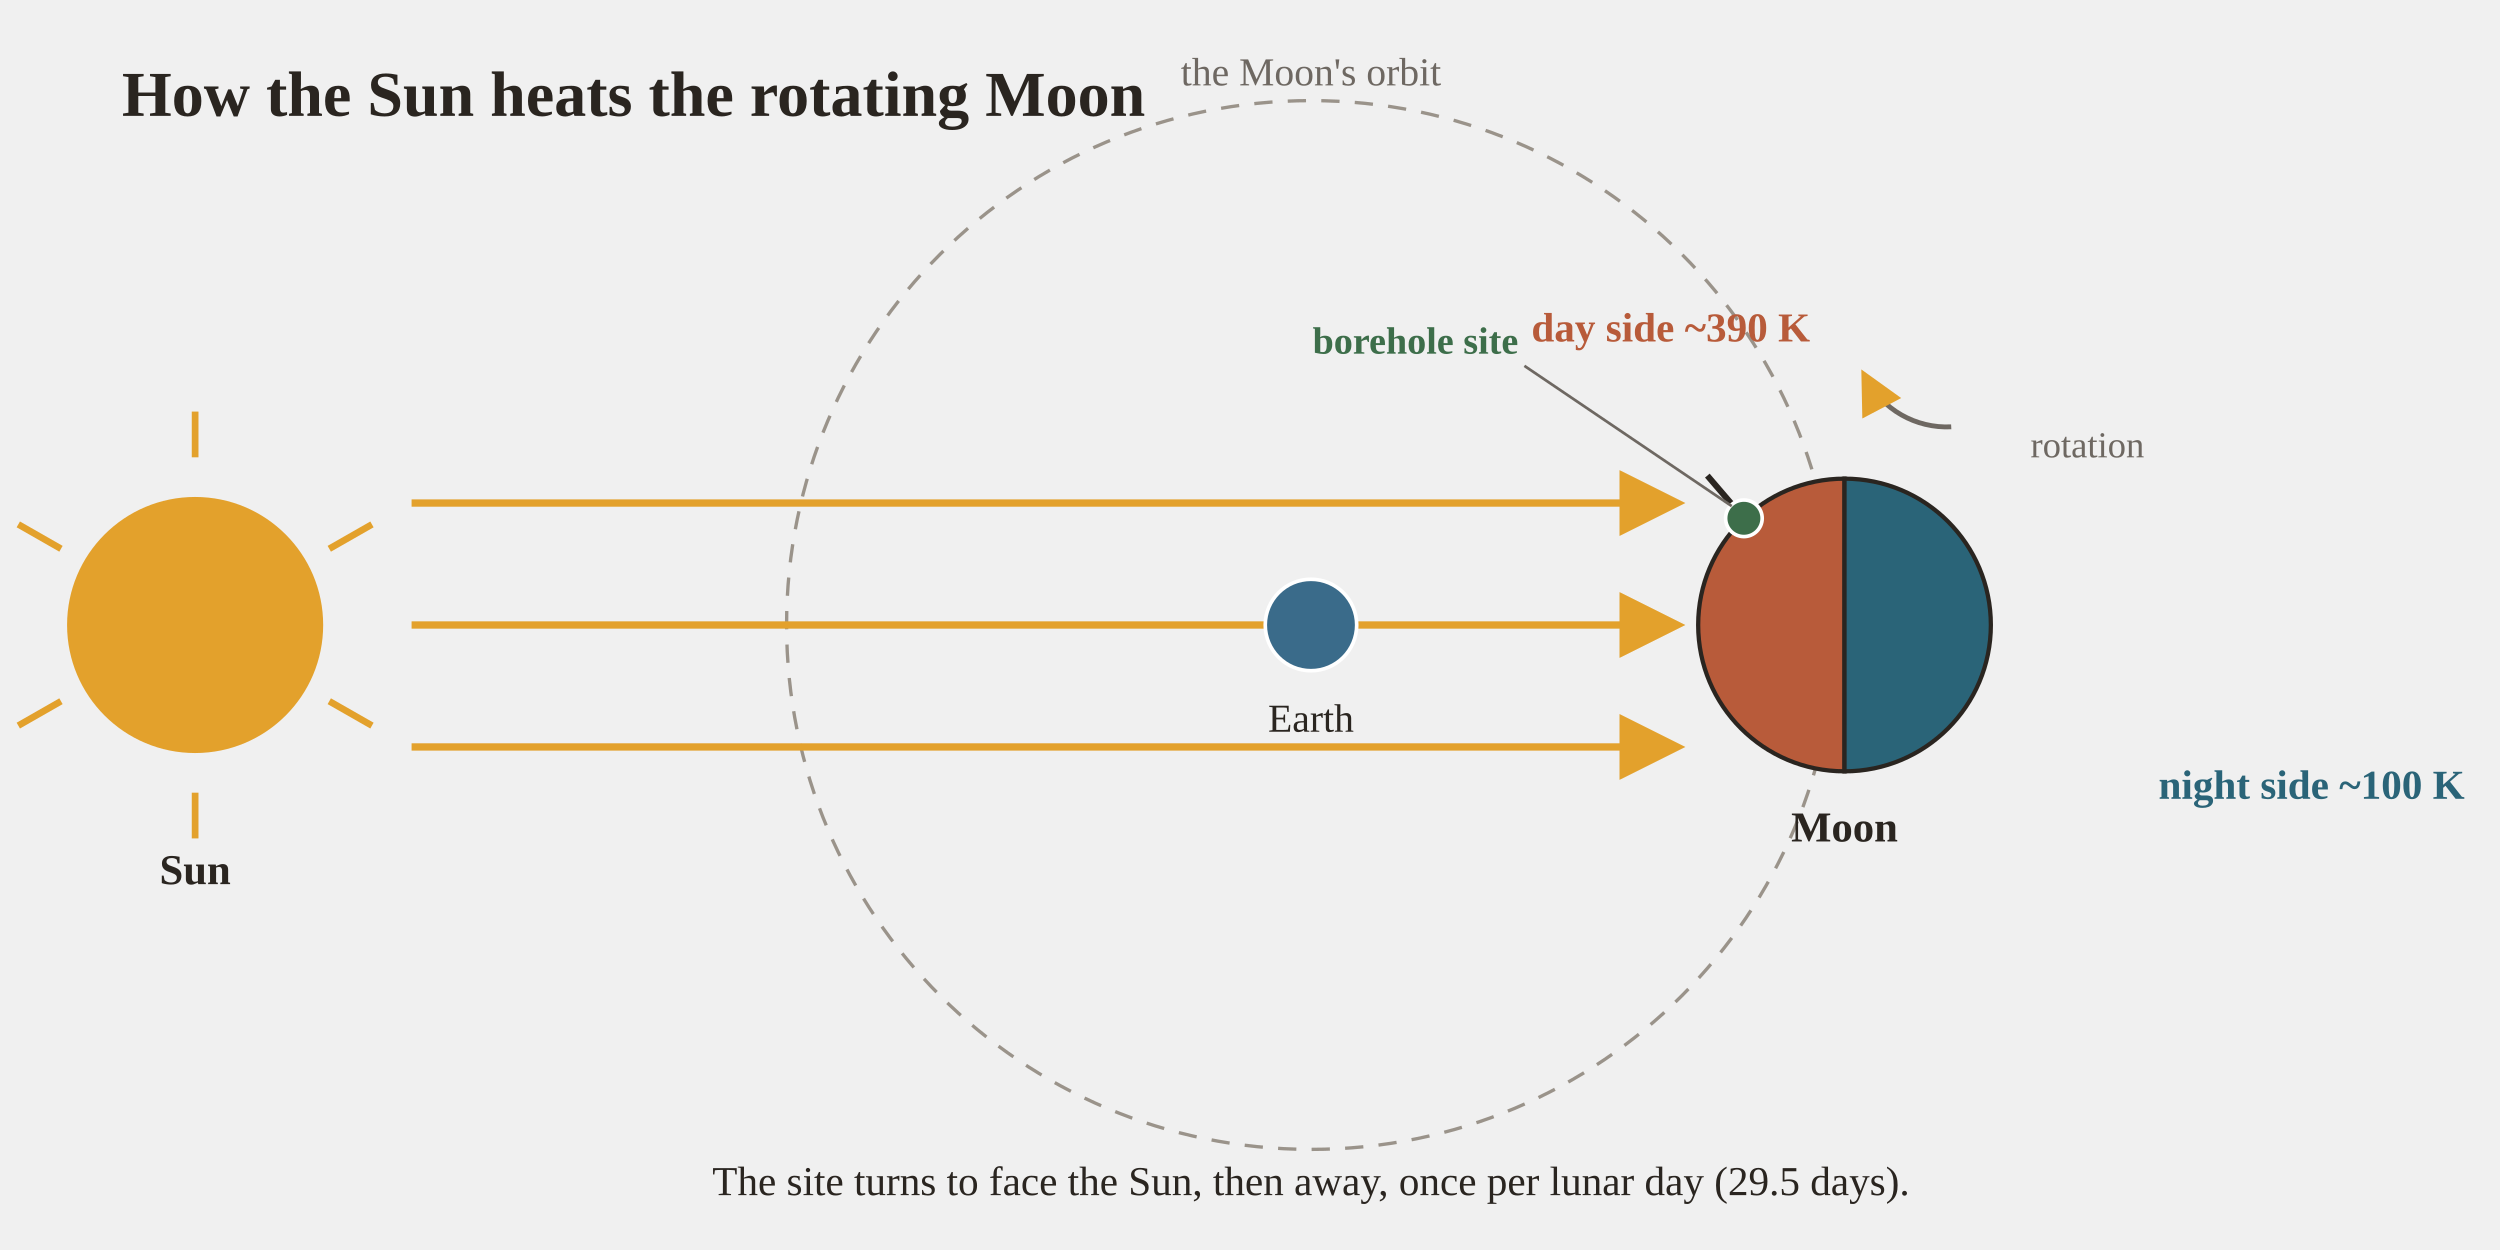
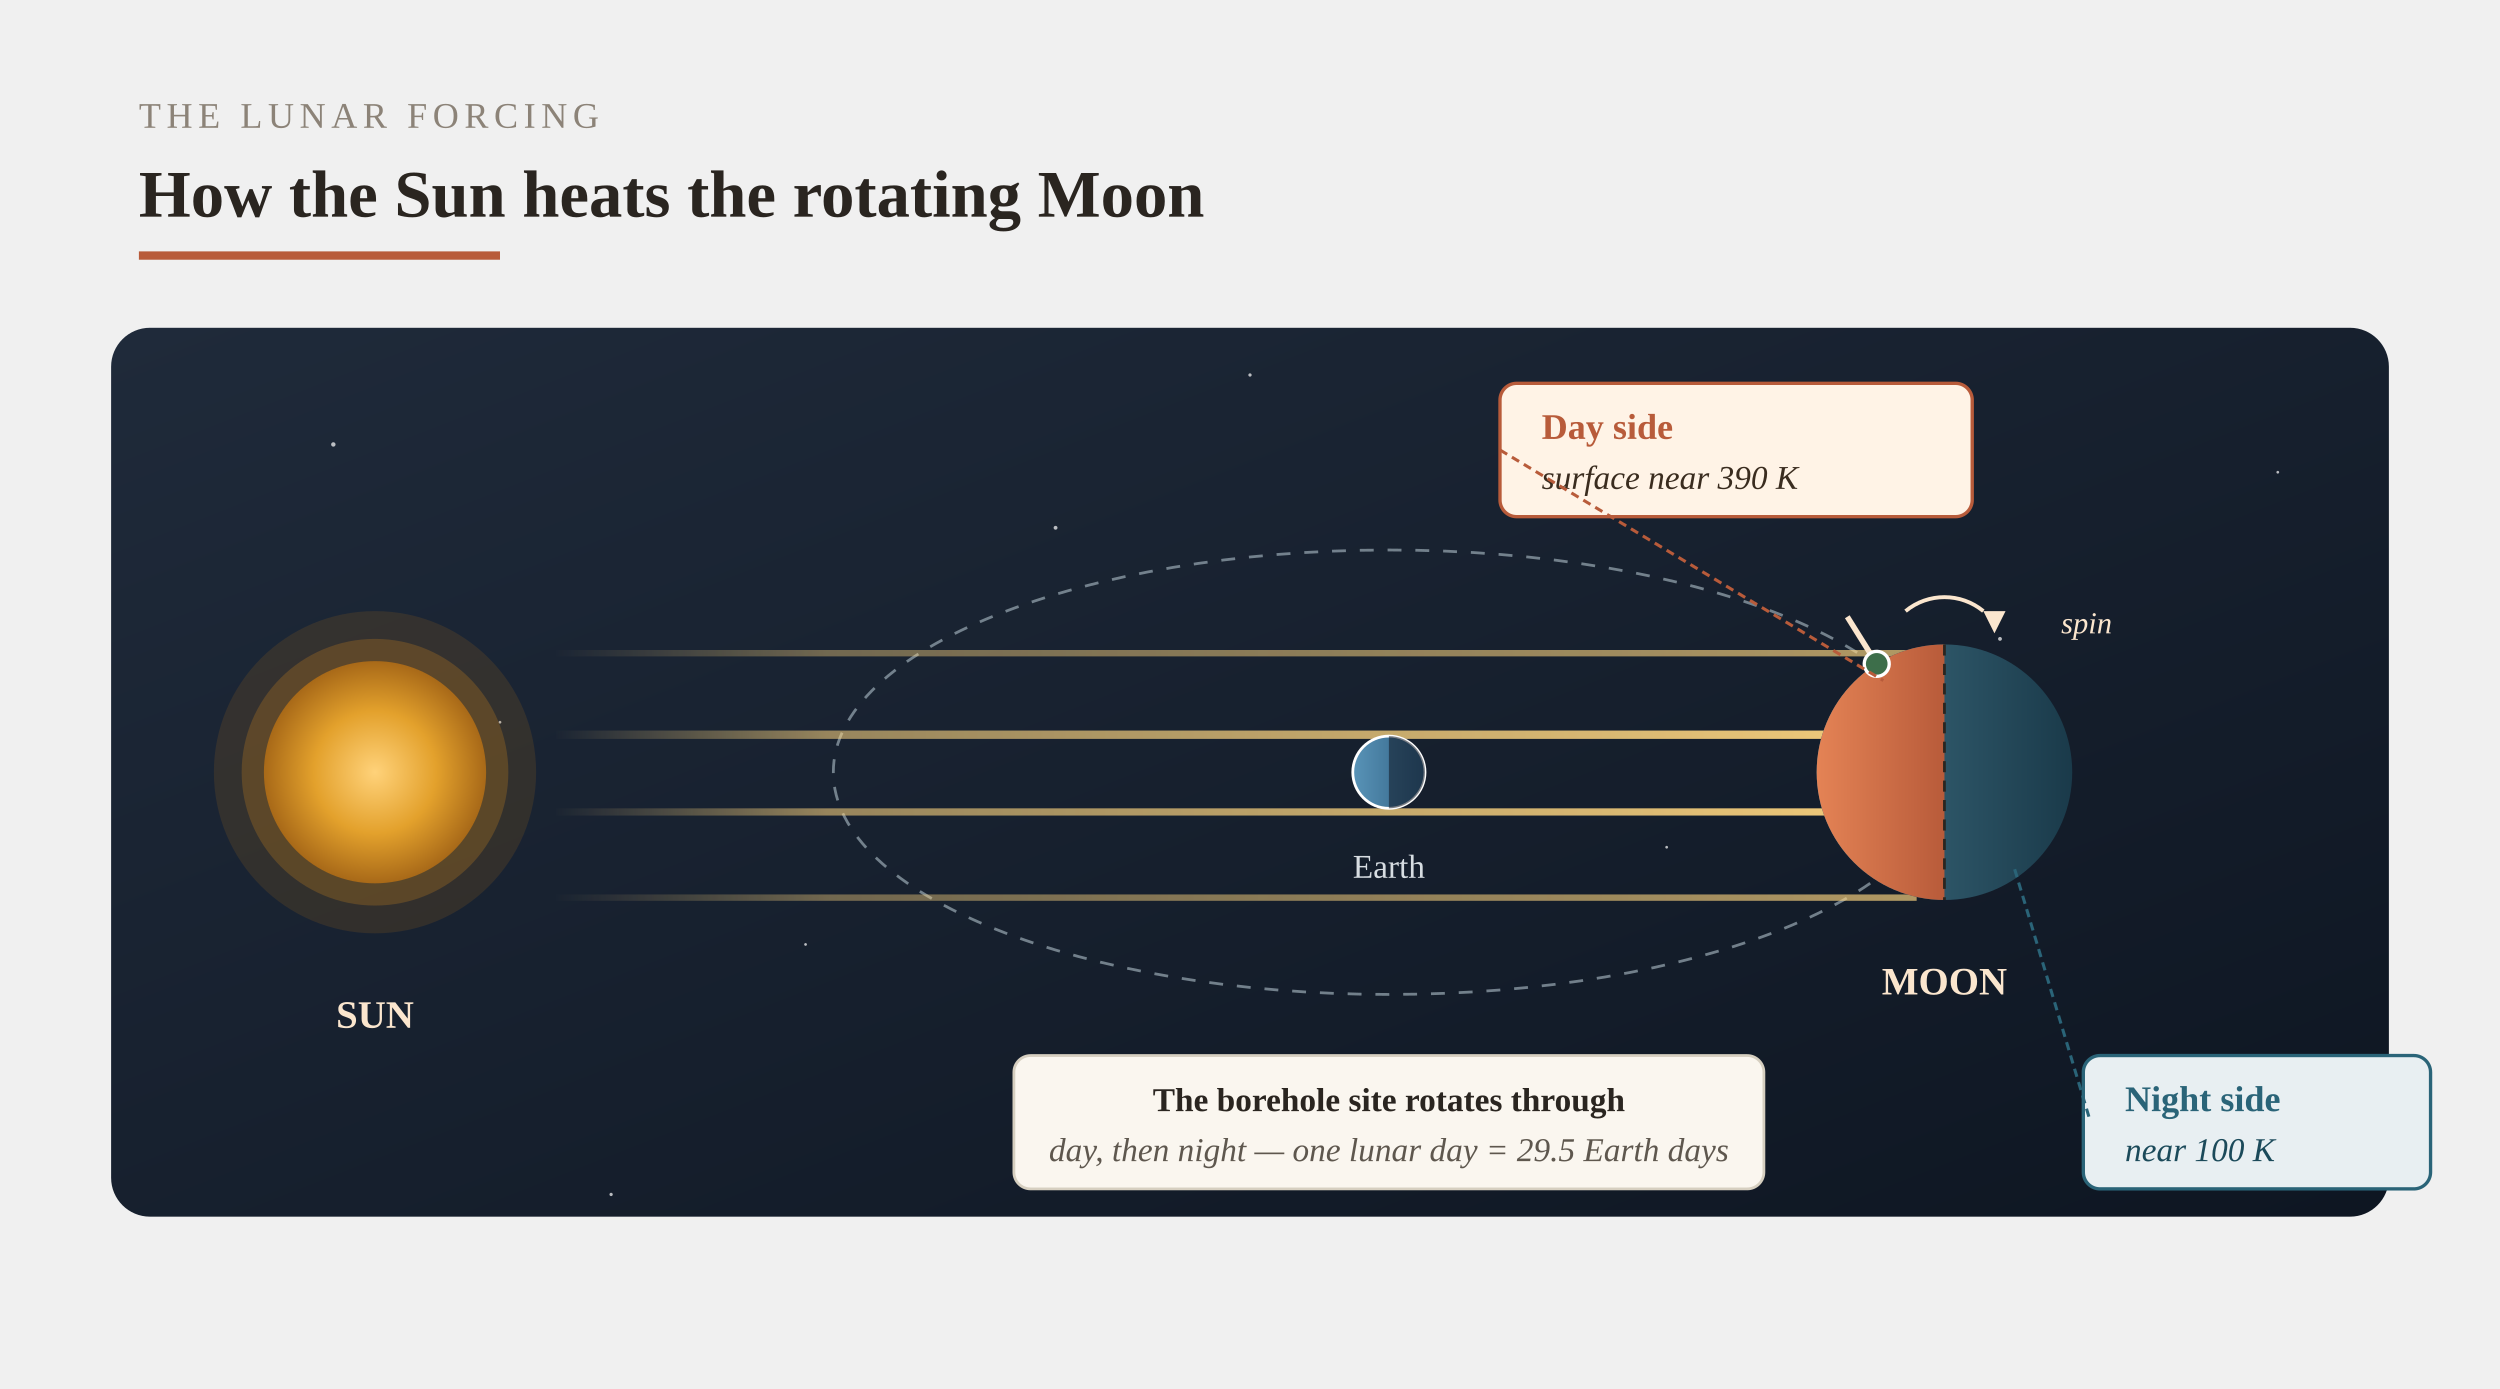
- <svg xmlns="http://www.w3.org/2000/svg" viewBox="0 0 820 410" font-family="Georgia, 'Times New Roman', serif">
+ <svg xmlns="http://www.w3.org/2000/svg" viewBox="0 0 900 500" font-family="Georgia, 'Times New Roman', serif">
  <defs>
-     <marker id="sun" markerWidth="9" markerHeight="9" refX="7" refY="4.5" orient="auto">
-       <path d="M0,0 L9,4.5 L0,9 Z" fill="#E3A12C" />
-     </marker>
+     <linearGradient id="space" x1="0" y1="0" x2="1" y2="1">
+       <stop offset="0" stop-color="#1F2A3A" />
+       <stop offset="1" stop-color="#0E1622" />
+     </linearGradient>
+     <radialGradient id="sunGlow" cx="0.5" cy="0.5" r="0.5">
+       <stop offset="0" stop-color="#FFD27A" />
+       <stop offset="0.55" stop-color="#E3A12C" />
+       <stop offset="1" stop-color="#A86918" />
+     </radialGradient>
+     <linearGradient id="day" x1="0" y1="0" x2="1" y2="0">
+       <stop offset="0" stop-color="#E48355" />
+       <stop offset="1" stop-color="#B85B3A" />
+     </linearGradient>
+     <linearGradient id="night" x1="0" y1="0" x2="1" y2="0">
+       <stop offset="0" stop-color="#3F6F82" />
+       <stop offset="1" stop-color="#1A3A4A" />
+     </linearGradient>
+     <linearGradient id="earthDay" x1="0" y1="0" x2="1" y2="0">
+       <stop offset="0" stop-color="#5994B8" />
+       <stop offset="1" stop-color="#2F5E80" />
+     </linearGradient>
+     <linearGradient id="ray" x1="0" y1="0" x2="1" y2="0">
+       <stop offset="0" stop-color="#FFD680" stop-opacity="0" />
+       <stop offset="0.2" stop-color="#FFD680" stop-opacity="0.55" />
+       <stop offset="1" stop-color="#FFD680" stop-opacity="0.95" />
+     </linearGradient>
  </defs>
-   <text x="40" y="38" font-size="21" font-weight="700" fill="#2A2520">How the Sun heats the rotating Moon</text>
-   <circle cx="430" cy="205" r="172" fill="none" stroke="#9A938A" stroke-width="1.1" stroke-dasharray="6 5" />
-   <text x="430" y="28" font-size="13" fill="#6E6862" text-anchor="middle">the Moon's orbit</text>
-   <circle cx="64" cy="205" r="42" fill="#E3A12C" />
-   <g stroke="#E3A12C" stroke-width="2.2">
-     <line x1="64" y1="150" x2="64" y2="135" />
-     <line x1="64" y1="260" x2="64" y2="275" />
-     <line x1="20" y1="180" x2="6" y2="172" />
-     <line x1="20" y1="230" x2="6" y2="238" />
-     <line x1="108" y1="180" x2="122" y2="172" />
-     <line x1="108" y1="230" x2="122" y2="238" />
+   <text x="50" y="46" font-size="13" letter-spacing="2" fill="#8C8378">THE LUNAR FORCING</text>
+   <text x="50" y="78" font-size="24" font-weight="700" fill="#2A2520">How the Sun heats the rotating Moon</text>
+   <line x1="50" y1="92" x2="180" y2="92" stroke="#B85B3A" stroke-width="3" />
+   <rect x="40" y="118" width="820" height="320" rx="14" fill="url(#space)" />
+   <g fill="#FFFFFF" opacity="0.7">
+     <circle cx="120" cy="160" r="0.8" />
+     <circle cx="220" cy="430" r="0.6" />
+     <circle cx="380" cy="190" r="0.7" />
+     <circle cx="510" cy="410" r="0.9" />
+     <circle cx="640" cy="160" r="0.6" />
+     <circle cx="770" cy="395" r="0.7" />
+     <circle cx="820" cy="170" r="0.5" />
+     <circle cx="290" cy="340" r="0.5" />
+     <circle cx="450" cy="135" r="0.6" />
+     <circle cx="180" cy="260" r="0.5" />
+     <circle cx="720" cy="230" r="0.7" />
+     <circle cx="600" cy="305" r="0.5" />
  </g>
-   <text x="64" y="290" font-size="14" fill="#2A2520" text-anchor="middle" font-weight="700">Sun</text>
-   <g stroke="#E3A12C" stroke-width="2.4" marker-end="url(#sun)">
-     <line x1="135" y1="165" x2="548" y2="165" />
-     <line x1="135" y1="205" x2="548" y2="205" />
-     <line x1="135" y1="245" x2="548" y2="245" />
+   <ellipse cx="500" cy="278" rx="200" ry="80" fill="none" stroke="#9AAAB4" stroke-width="1" stroke-dasharray="5 5" opacity="0.7" />
+   <g>
+     <circle cx="135" cy="278" r="58" fill="#A86918" opacity="0.18" />
+     <circle cx="135" cy="278" r="48" fill="#C7811E" opacity="0.28" />
+     <circle cx="135" cy="278" r="40" fill="url(#sunGlow)" />
  </g>
-   <circle cx="430" cy="205" r="15" fill="#3A6B8A" stroke="#fff" stroke-width="1.2" />
-   <text x="430" y="240" font-size="13" fill="#2A2520" text-anchor="middle">Earth</text>
-   <path d="M605,157 A48,48 0 0 0 605,253 Z" fill="#B85B3A" stroke="#2A2520" stroke-width="1.4" />
-   <path d="M605,157 A48,48 0 0 1 605,253 Z" fill="#2A6478" stroke="#2A2520" stroke-width="1.4" />
-   <line x1="605" y1="157" x2="605" y2="253" stroke="#2A2520" stroke-width="1" stroke-dasharray="4 3" />
-   <text x="605" y="276" font-size="14" fill="#2A2520" text-anchor="middle" font-weight="700">Moon</text>
-   <line x1="572" y1="170" x2="560" y2="156" stroke="#2A2520" stroke-width="2" />
-   <circle cx="572" cy="170" r="6" fill="#3D6E4A" stroke="#fff" stroke-width="1.2" />
-   <path d="M640,140 A30,30 0 0 1 612,124" fill="none" stroke="#6E6862" stroke-width="1.6" marker-end="url(#sun)" />
-   <text x="666" y="150" font-size="12" fill="#6E6862">rotation</text>
-   <text x="548" y="112" font-size="13.5" fill="#B85B3A" font-weight="700" text-anchor="middle">day side ~390 K</text>
-   <text x="708" y="262" font-size="13.5" fill="#2A6478" font-weight="700">night side ~100 K</text>
-   <g font-size="12.5" fill="#3D6E4A">
-     <line x1="500" y1="120" x2="568" y2="166" stroke="#6E6862" stroke-width="0.9" />
-     <text x="498" y="116" text-anchor="end" font-weight="700">borehole site</text>
+   <text x="135" y="370" font-size="14" fill="#FBE6CE" text-anchor="middle" font-weight="700">SUN</text>
+   <g>
+     <rect x="200" y="263" width="490" height="3" fill="url(#ray)" />
+     <rect x="200" y="291" width="490" height="2.6" fill="url(#ray)" />
+     <rect x="200" y="234" width="490" height="2.3" fill="url(#ray)" opacity="0.7" />
+     <rect x="200" y="322" width="490" height="2.3" fill="url(#ray)" opacity="0.7" />
  </g>
-   <text x="430" y="392" font-size="13.5" fill="#2A2520" text-anchor="middle">The site turns to face the Sun, then away, once per lunar day (29.5 days).</text>
+   <circle cx="500" cy="278" r="13" fill="url(#earthDay)" stroke="#FFFFFF" stroke-width="1" />
+   <path d="M500,265 A13,13 0 0 1 500,291 Z" fill="#0E1622" opacity="0.55" />
+   <text x="500" y="316" font-size="12" fill="#D7DDE2" text-anchor="middle">Earth</text>
+   <g transform="translate(700,278)">
+     <circle cx="0" cy="0" r="46" fill="url(#night)" />
+     <path d="M0,-46 A46,46 0 0 0 0,46 Z" fill="url(#day)" />
+     <line x1="0" y1="-46" x2="0" y2="46" stroke="#2A2520" stroke-width="1" stroke-dasharray="4 3" />
+     <g transform="rotate(-32)">
+       <line x1="0" y1="-46" x2="0" y2="-66" stroke="#FBE6CE" stroke-width="2" />
+       <circle cx="0" cy="-46" r="4.5" fill="#3D6E4A" stroke="#FFFFFF" stroke-width="1.2" />
+     </g>
+     <path d="M-14,-58 a22,22 0 0 1 28,0" fill="none" stroke="#FBE6CE" stroke-width="1.4" />
+     <polygon points="14,-58 22,-58 18,-50" fill="#FBE6CE" />
+     <text x="42" y="-50" font-size="11" fill="#FBE6CE" font-style="italic">spin</text>
+   </g>
+   <text x="700" y="358" font-size="14" fill="#FBE6CE" text-anchor="middle" font-weight="700">MOON</text>
+   <rect x="540" y="138" width="170" height="48" rx="6" fill="#FFF3E6" stroke="#B85B3A" stroke-width="1.2" />
+   <text x="555" y="158" font-size="13" font-weight="700" fill="#B85B3A">Day side</text>
+   <text x="555" y="176" font-size="12" fill="#3A2C1F" font-style="italic">surface near 390 K</text>
+   <line x1="540" y1="162" x2="678" y2="245" stroke="#B85B3A" stroke-width="1.1" stroke-dasharray="3 2" />
+   <rect x="750" y="380" width="125" height="48" rx="6" fill="#E8EFF2" stroke="#2A6478" stroke-width="1.2" />
+   <text x="765" y="400" font-size="13" font-weight="700" fill="#2A6478">Night side</text>
+   <text x="765" y="418" font-size="12" fill="#1B4A5A" font-style="italic">near 100 K</text>
+   <line x1="752" y1="402" x2="725" y2="312" stroke="#2A6478" stroke-width="1.1" stroke-dasharray="3 2" />
+   <rect x="365" y="380" width="270" height="48" rx="6" fill="#FAF6EF" stroke="#D6CFC0" stroke-width="1" />
+   <text x="500" y="400" font-size="12" font-weight="700" fill="#2A2520" text-anchor="middle">The borehole site rotates through</text>
+   <text x="500" y="418" font-size="12" fill="#5E574E" text-anchor="middle" font-style="italic">day, then night — one lunar day = 29.5 Earth days</text>
</svg>
